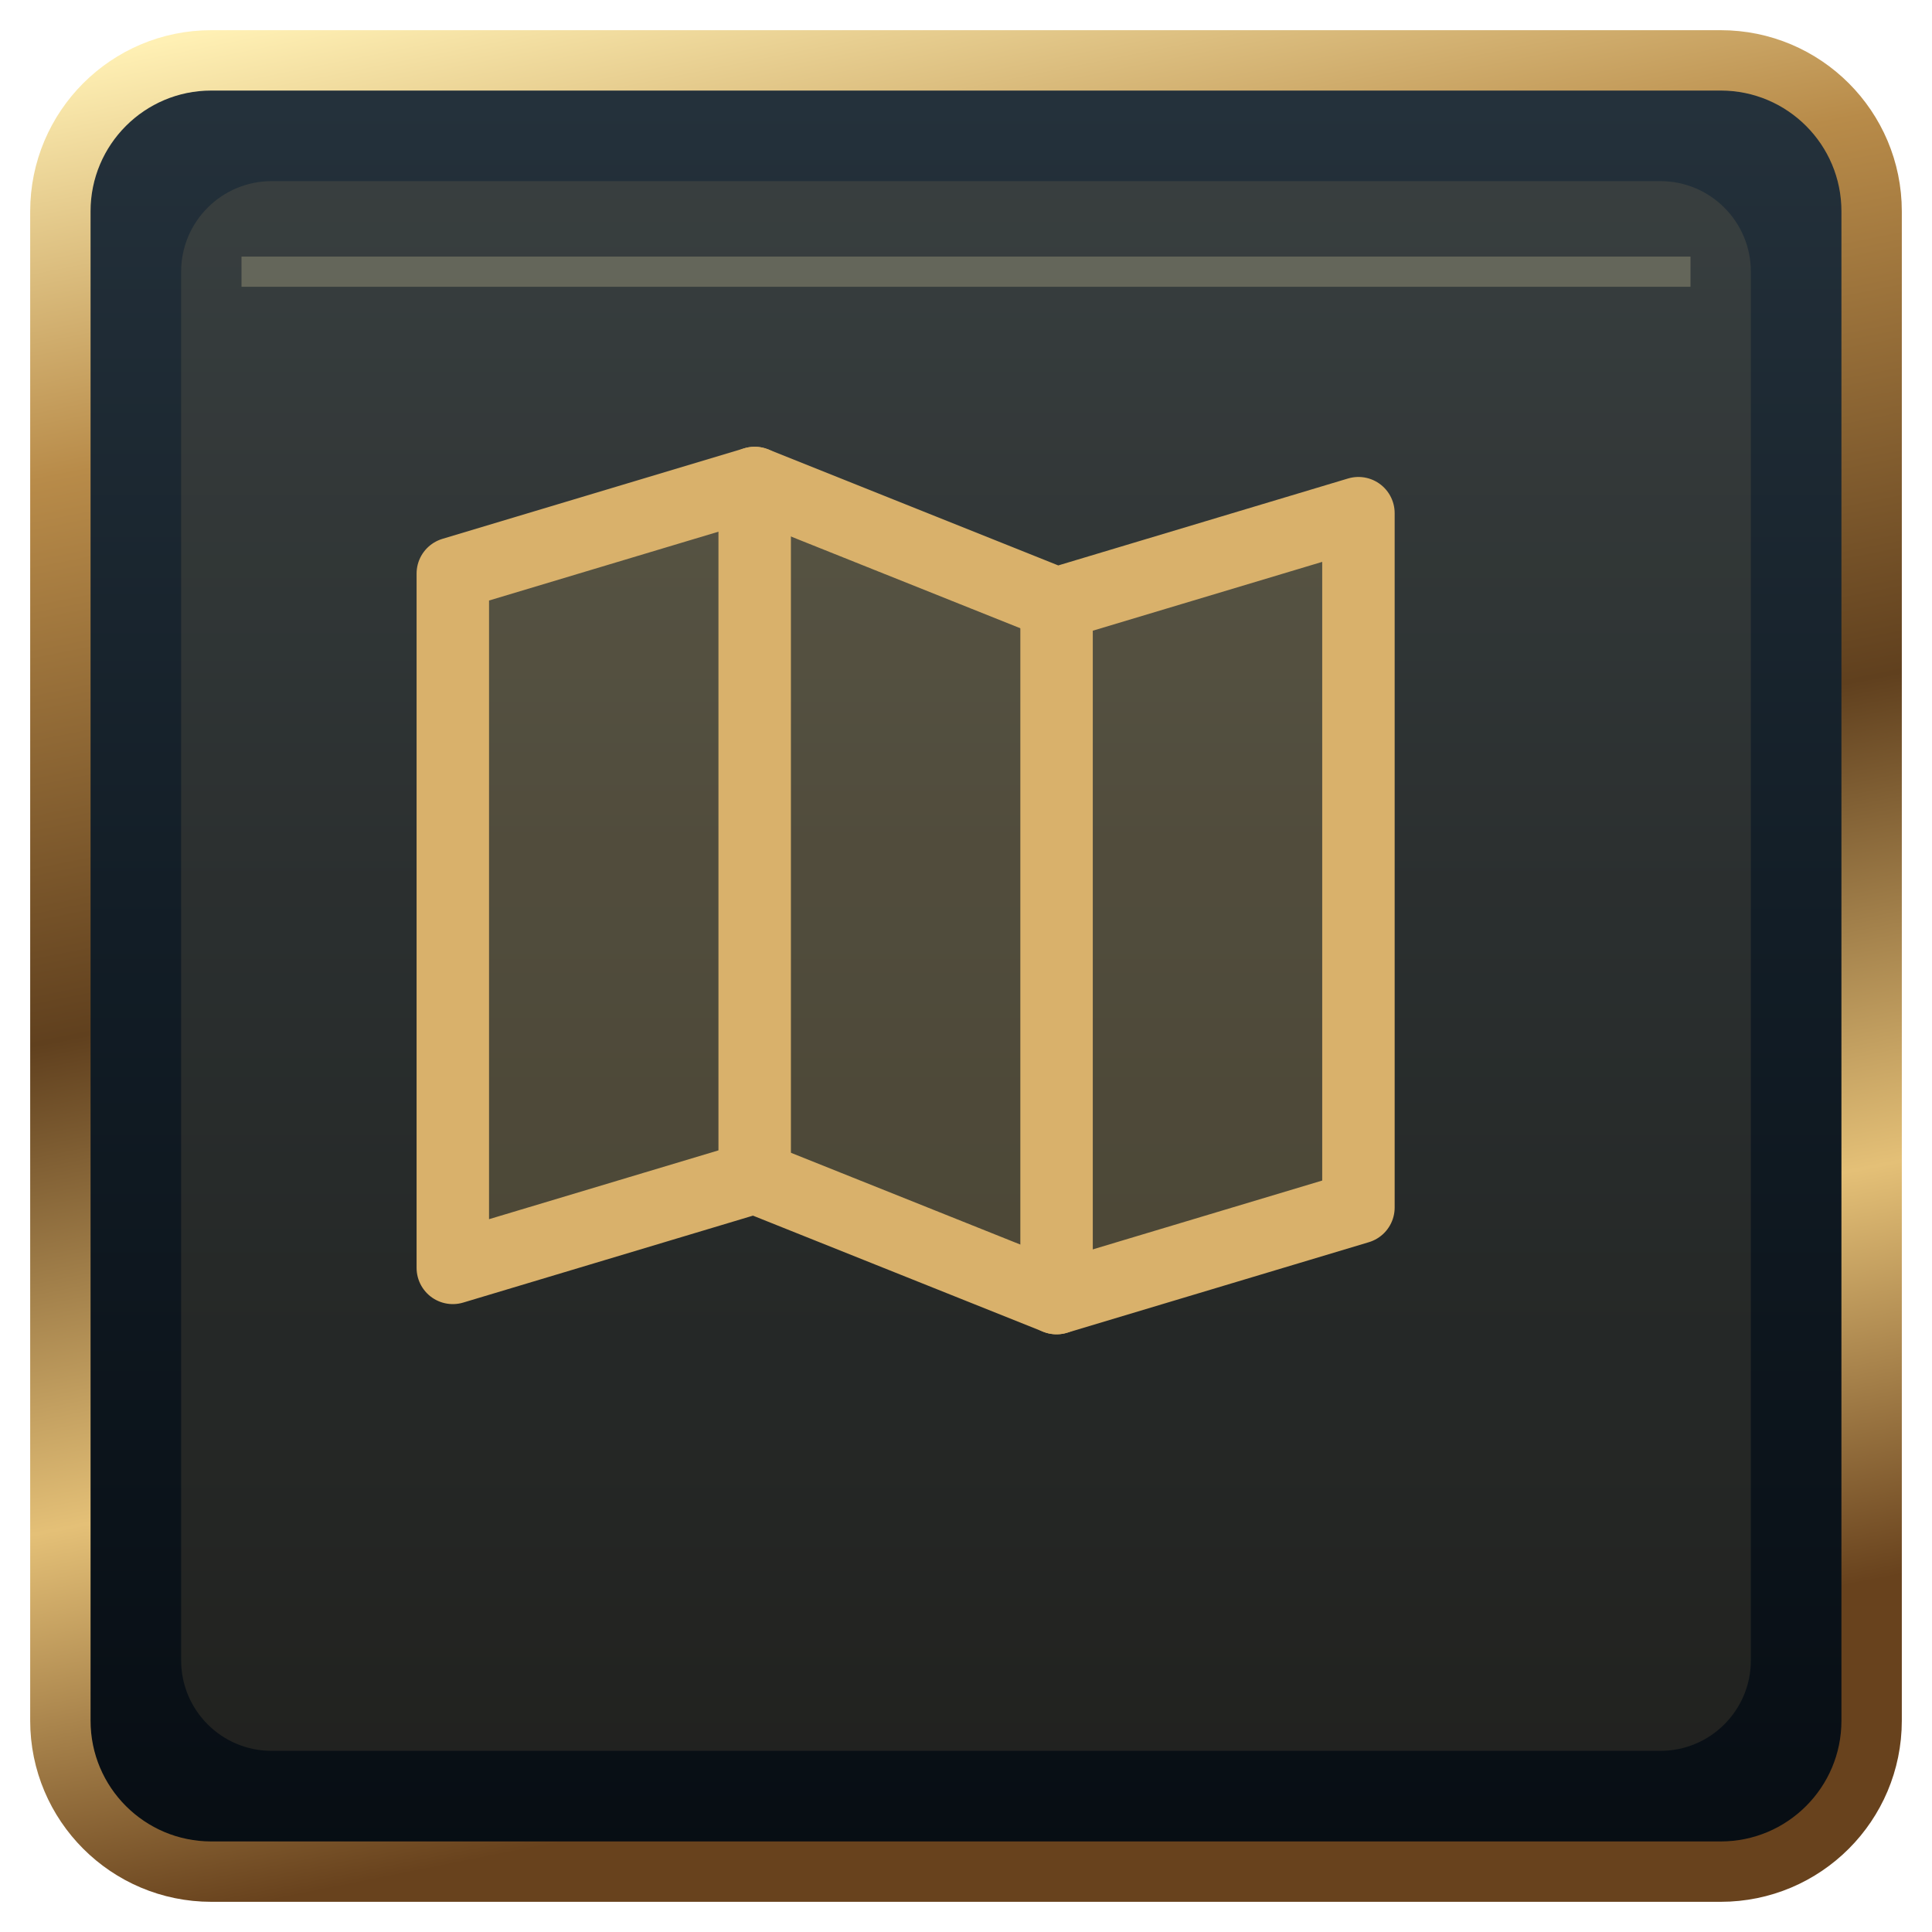
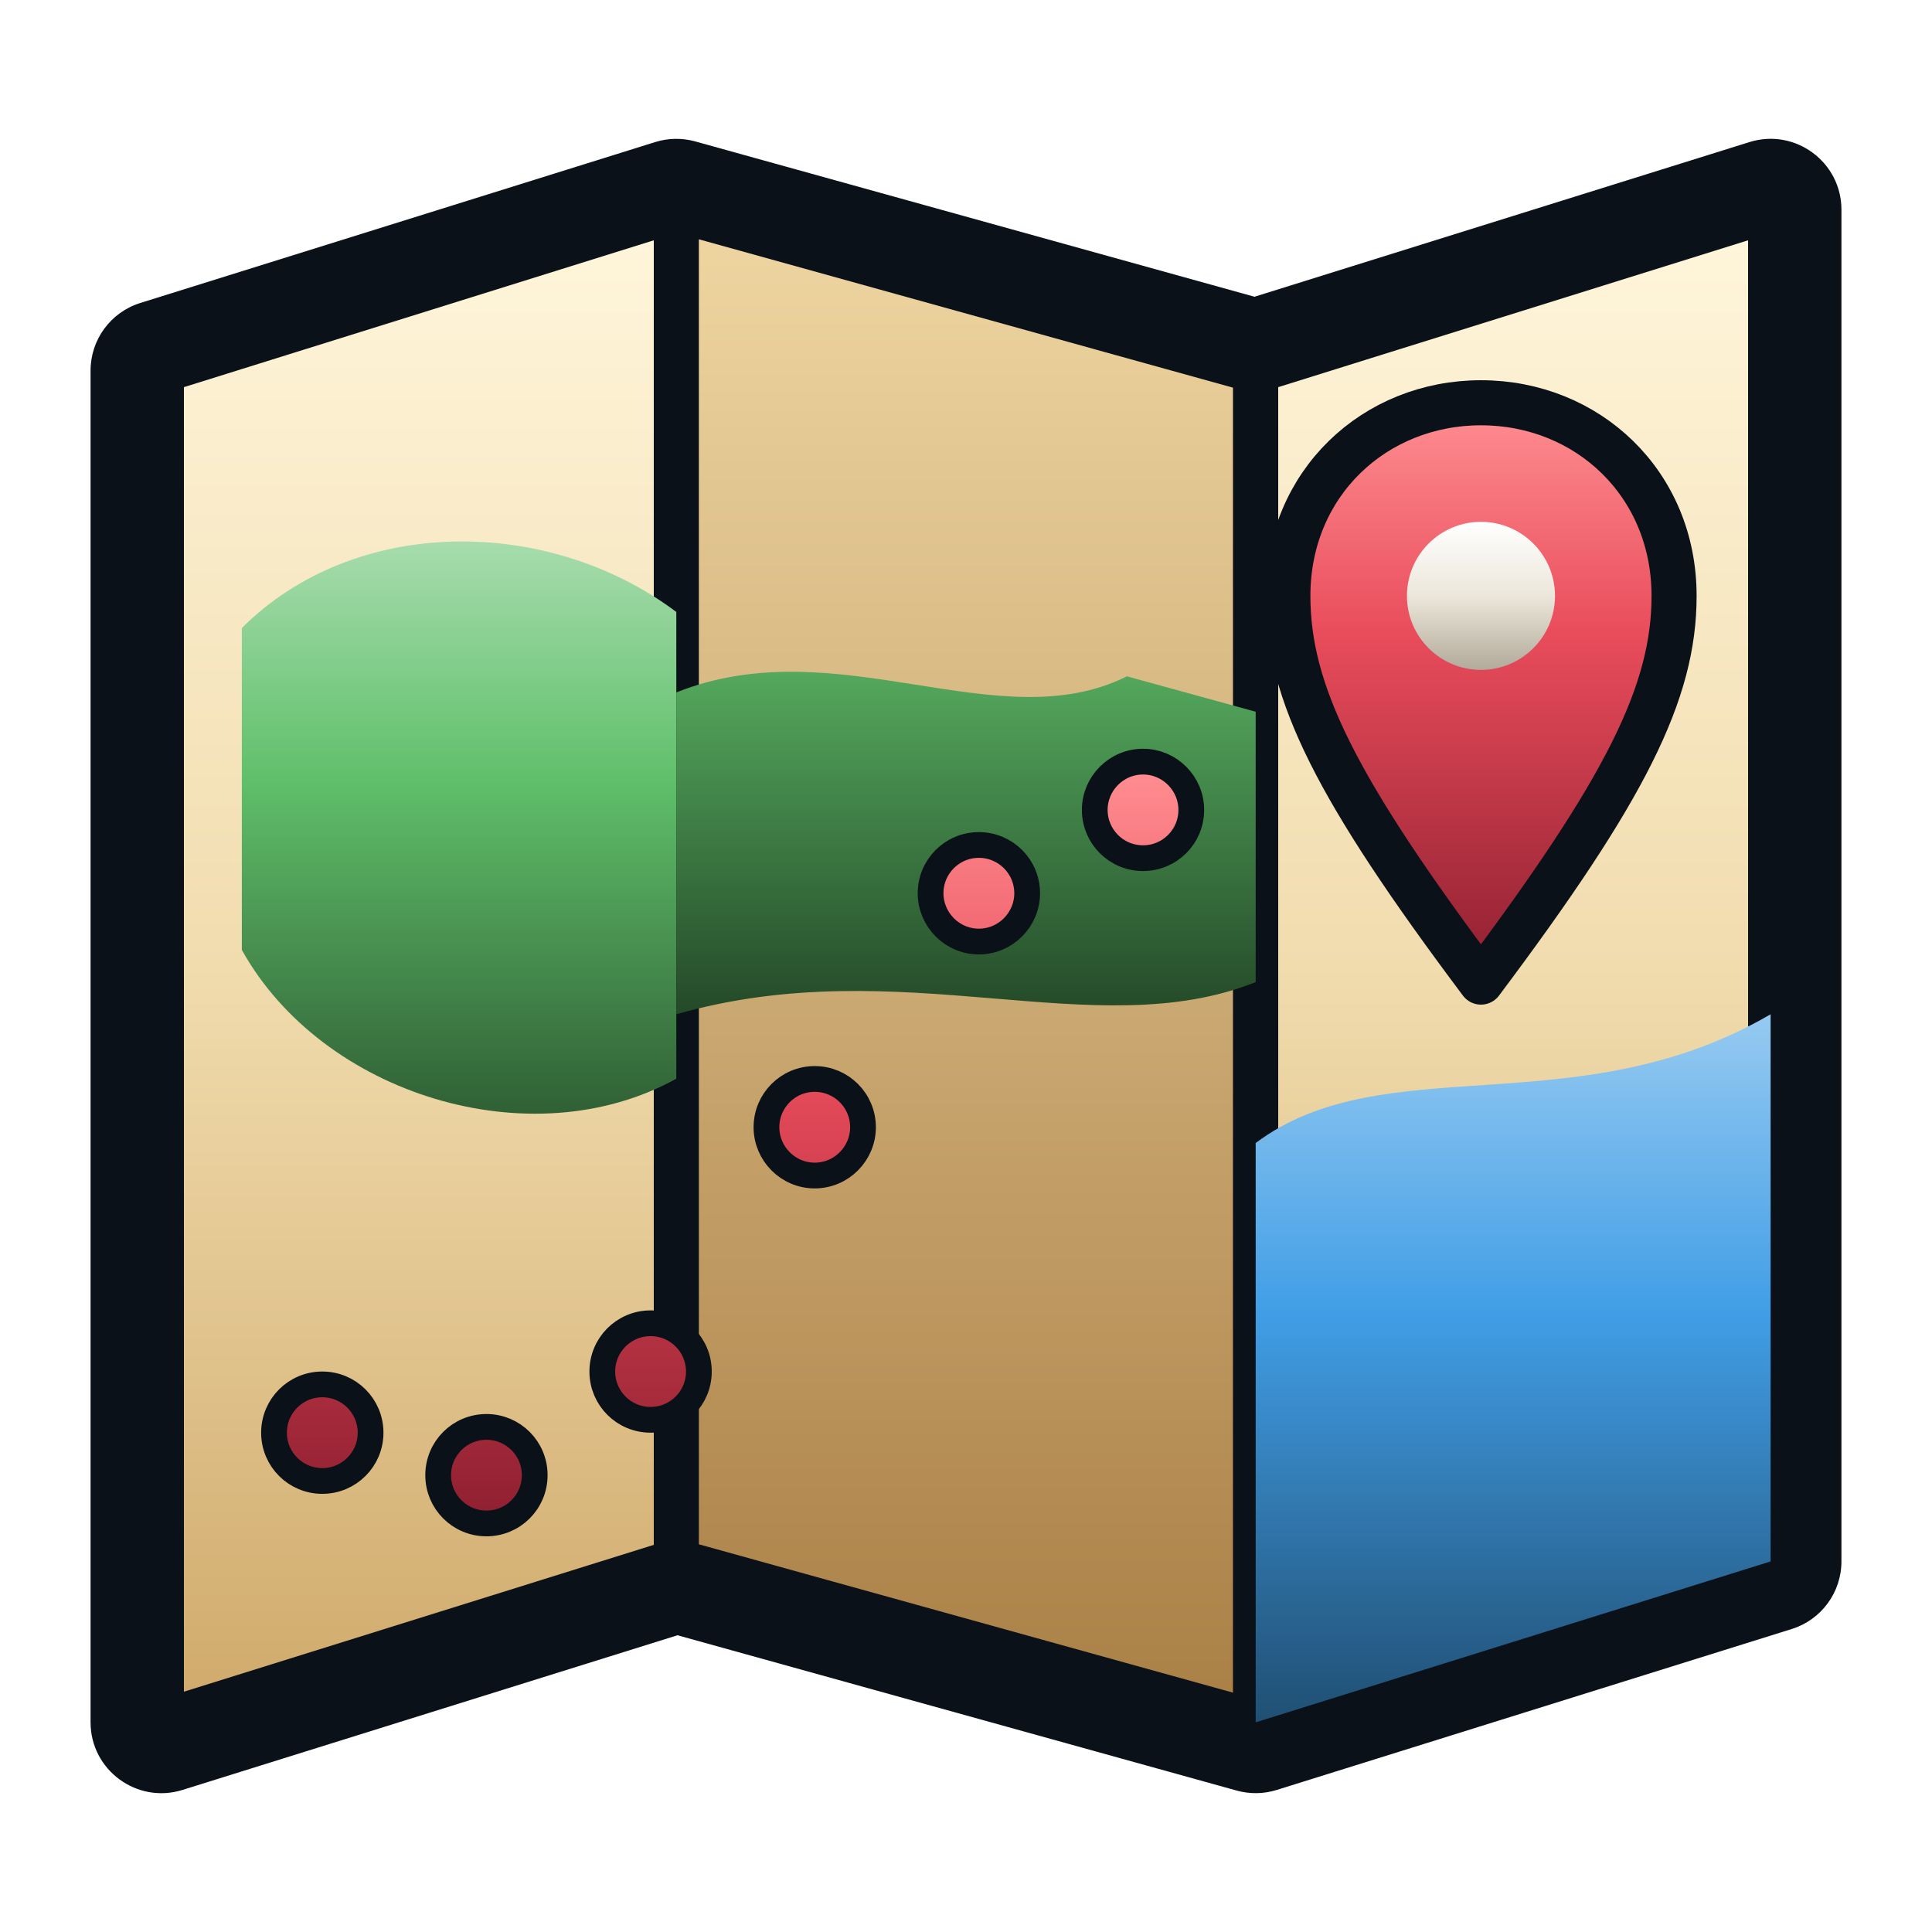
<svg xmlns="http://www.w3.org/2000/svg" width="64" height="64" viewBox="0 0 64 64">
  <defs>
-     <linearGradient id="gold" x2="0.2" y2="1">
-       <stop stop-color="#fff0b4" />
-       <stop offset=".22" stop-color="#b88b49" />
-       <stop offset=".52" stop-color="#60401e" />
-       <stop offset=".78" stop-color="#e4c077" />
-       <stop offset="1" stop-color="#68421d" />
+     <linearGradient id="linear-gradient-1" x1="13.875" y1="6.945" x2="13.875" y2="57.055" gradientUnits="userSpaceOnUse">
+       <stop offset="0" stop-color="#fff6dc" />
+       <stop offset="0.5" stop-color="#f1dcae" />
+       <stop offset="1" stop-color="#cfa96a" />
    </linearGradient>
-     <linearGradient id="dark" x2="0" y2="1">
-       <stop stop-color="#25323c" />
-       <stop offset=".48" stop-color="#121d26" />
-       <stop offset="1" stop-color="#070d13" />
+     <linearGradient id="linear-gradient-2" x1="32" y1="6.945" x2="32" y2="57.055" gradientUnits="userSpaceOnUse">
+       <stop offset="0" stop-color="#efd6a2" />
+       <stop offset="1" stop-color="#a97f45" />
    </linearGradient>
-     <linearGradient id="blue" x2="0" y2="1">
-       <stop stop-color="#8bb9df" />
-       <stop offset=".24" stop-color="#3e709d" />
-       <stop offset=".75" stop-color="#173957" />
-       <stop offset="1" stop-color="#0d1e30" />
+     <linearGradient id="linear-gradient-3" x1="50.125" y1="6.945" x2="50.125" y2="57.055" gradientUnits="userSpaceOnUse">
+       <stop offset="0" stop-color="#fff6dc" />
+       <stop offset="0.5" stop-color="#f1dcae" />
+       <stop offset="1" stop-color="#cfa96a" />
    </linearGradient>
-     <linearGradient id="red" x2="0" y2="1">
-       <stop stop-color="#ffc0ad" />
-       <stop offset=".3" stop-color="#e94c5b" />
-       <stop offset="1" stop-color="#7d1b30" />
+     <linearGradient id="linear-gradient-4" x1="15.208" y1="17.936" x2="15.208" y2="36.893" gradientUnits="userSpaceOnUse">
+       <stop offset="0" stop-color="#a7dcad" />
+       <stop offset="0.42" stop-color="#5fbf6a" />
+       <stop offset="1" stop-color="#306035" />
    </linearGradient>
-     <linearGradient id="mana" x2="0" y2="1">
-       <stop stop-color="#bdeaff" />
-       <stop offset=".3" stop-color="#419ee6" />
-       <stop offset="1" stop-color="#174c92" />
+     <linearGradient id="linear-gradient-5" x1="32" y1="22.253" x2="32" y2="33.599" gradientUnits="userSpaceOnUse">
+       <stop offset="0" stop-color="#54a85d" />
+       <stop offset="1" stop-color="#244928" />
    </linearGradient>
-     <linearGradient id="amber" x2="0" y2="1">
-       <stop stop-color="#fff0a5" />
-       <stop offset=".3" stop-color="#dba13b" />
-       <stop offset="1" stop-color="#8e5217" />
+     <linearGradient id="linear-gradient-6" x1="50.125" y1="33.599" x2="50.125" y2="57.055" gradientUnits="userSpaceOnUse">
+       <stop offset="0" stop-color="#96caf1" />
+       <stop offset="0.42" stop-color="#419ee6" />
+       <stop offset="1" stop-color="#204f73" />
    </linearGradient>
-     <linearGradient id="purple" x2="0" y2="1">
-       <stop stop-color="#f2cfff" />
-       <stop offset=".3" stop-color="#a56de5" />
-       <stop offset="1" stop-color="#4e267d" />
+     <linearGradient id="linear-gradient-7" x1="24.27" y1="25.23" x2="24.27" y2="50.466" gradientUnits="userSpaceOnUse">
+       <stop offset="0" stop-color="#ff8f92" />
+       <stop offset="0.4" stop-color="#e94c5b" />
+       <stop offset="1" stop-color="#8e1f30" />
    </linearGradient>
-     <linearGradient id="green" x2="0" y2="1">
-       <stop stop-color="#d3ffc0" />
-       <stop offset=".3" stop-color="#68c56a" />
-       <stop offset="1" stop-color="#245e35" />
+     <linearGradient id="linear-gradient-8" x1="49.059" y1="13.342" x2="49.059" y2="32.533" gradientUnits="userSpaceOnUse">
+       <stop offset="0" stop-color="#ff8f92" />
+       <stop offset="0.4" stop-color="#e94c5b" />
+       <stop offset="1" stop-color="#8e1f30" />
+     </linearGradient>
+     <linearGradient id="linear-gradient-9" x1="49.059" y1="17.287" x2="49.059" y2="22.191" gradientUnits="userSpaceOnUse">
+       <stop offset="0" stop-color="#ffffff" />
+       <stop offset="0.5" stop-color="#ece7db" />
+       <stop offset="1" stop-color="#b2aa9a" />
    </linearGradient>
  </defs>
-   <rect x="2" y="2" width="60" height="60" rx="5" fill="url(#dark)" stroke="url(#gold)" stroke-width="2" />
-   <rect x="6" y="6" width="52" height="52" rx="3" fill="#d9b16b" opacity=".12" />
-   <path d="M8 9 H56" stroke="#fff0ba" opacity=".23" />
-   <g transform="translate(12 12)" stroke="#d9b16b" fill="#d9b16b" fill-opacity=".22" stroke-width="2.4" stroke-linejoin="round" stroke-linecap="round">
-     <path d="M3 7 L13 4 L23 8 L33 5 V28 L23 31 L13 27 L3 30Z" />
-     <path d="M13 4 V27 M23 8 V31" />
+   <g id="Layer_1" data-name="Layer 1">
+     <g id="emblem">
+       <path id="halo" d="M57.955 4.706 C59.463 4.235 61 5.365 61 6.945 L61 51.724 C61 52.75 60.333 53.657 59.354 53.963 L42.295 59.294 C41.864 59.429 41.403 59.436 40.968 59.315 L22.443 54.17 L6.045 59.294 C4.537 59.765 3 58.635 3 57.055 L3 12.276 C3 11.25 3.667 10.343 4.646 10.037 L21.705 4.706 C22.136 4.571 22.597 4.564 23.032 4.685 L41.557 9.83 Z" fill="#0a1118" />
+       <path id="panel_l" data-name="panel l" d="M5.346 12.276 L22.404 6.945 L22.404 51.724 L5.346 57.055 Z" fill="url(#linear-gradient-1)" stroke="#0a1118" stroke-width="1.493" stroke-linejoin="round" />
+       <path id="panel_m" data-name="panel m" d="M22.404 6.945 L41.596 12.276 L41.596 57.055 L22.404 51.724 Z" fill="url(#linear-gradient-2)" stroke="#0a1118" stroke-width="1.493" stroke-linejoin="round" />
+       <path id="panel_r" data-name="panel r" d="M41.596 12.276 L58.654 6.945 L58.654 51.724 L41.596 57.055 Z" fill="url(#linear-gradient-3)" stroke="#0a1118" stroke-width="1.493" stroke-linejoin="round" />
+       <path id="land_l" data-name="land l" d="M8.011 20.805 C11.743 17.074 18.14 17.074 22.404 20.272 L22.404 35.732 C17.607 38.397 10.676 36.265 8.011 31.467 Z" fill="url(#linear-gradient-4)" />
+       <path id="land_m" data-name="land m" d="M22.404 22.938 C27.735 20.805 33.066 24.537 37.331 22.404 L41.596 23.577 L41.596 32.533 C36.265 34.665 29.868 31.467 22.404 33.599 Z" fill="url(#linear-gradient-5)" />
+       <path id="sea" d="M41.596 37.864 C45.86 34.665 52.257 37.331 58.654 33.599 L58.654 51.724 L41.596 57.055 Z" fill="url(#linear-gradient-6)" />
+       <path id="route" d="M36.265 26.829 C36.265 25.955 36.979 25.23 37.864 25.23 C38.749 25.23 39.463 25.955 39.463 26.829 C39.463 27.714 38.749 28.428 37.864 28.428 C36.979 28.428 36.265 27.714 36.265 26.829 Z M30.827 29.59 C30.827 28.706 31.542 27.991 32.426 27.991 C33.311 27.991 34.026 28.706 34.026 29.59 C34.026 30.465 33.311 31.19 32.426 31.19 C31.542 31.19 30.827 30.465 30.827 29.59 Z M25.39 37.342 C25.39 36.457 26.104 35.742 26.989 35.742 C27.874 35.742 28.588 36.457 28.588 37.342 C28.588 38.216 27.874 38.941 26.989 38.941 C26.104 38.941 25.39 38.216 25.39 37.342 Z M19.952 45.434 C19.952 44.549 20.667 43.835 21.551 43.835 C22.436 43.835 23.151 44.549 23.151 45.434 C23.151 46.319 22.436 47.033 21.551 47.033 C20.667 47.033 19.952 46.319 19.952 45.434 Z M9.077 47.46 C9.077 46.575 9.792 45.86 10.676 45.86 C11.561 45.86 12.276 46.575 12.276 47.46 C12.276 48.344 11.561 49.059 10.676 49.059 C9.792 49.059 9.077 48.344 9.077 47.46 Z M14.515 48.867 C14.515 47.982 15.229 47.268 16.114 47.268 C16.999 47.268 17.713 47.982 17.713 48.867 C17.713 49.752 16.999 50.466 16.114 50.466 C15.229 50.466 14.515 49.752 14.515 48.867 Z" fill="url(#linear-gradient-7)" stroke="#0a1118" stroke-width="0.853" stroke-linejoin="round" />
+       <path id="pin" d="M49.059 32.533 C44.261 26.136 42.662 22.938 42.662 19.739 C42.662 16.007 45.54 13.342 49.059 13.342 C52.577 13.342 55.456 16.007 55.456 19.739 C55.456 22.938 53.857 26.136 49.059 32.533 Z" fill="url(#linear-gradient-8)" stroke="#0a1118" stroke-width="1.493" stroke-linejoin="round" />
+       <path id="pin_dot" data-name="pin dot" d="M51.511 19.739 C51.511 21.093 50.413 22.191 49.059 22.191 C47.705 22.191 46.607 21.093 46.607 19.739 C46.607 18.385 47.705 17.287 49.059 17.287 C50.413 17.287 51.511 18.385 51.511 19.739 Z" fill="url(#linear-gradient-9)" />
+     </g>
  </g>
</svg>
